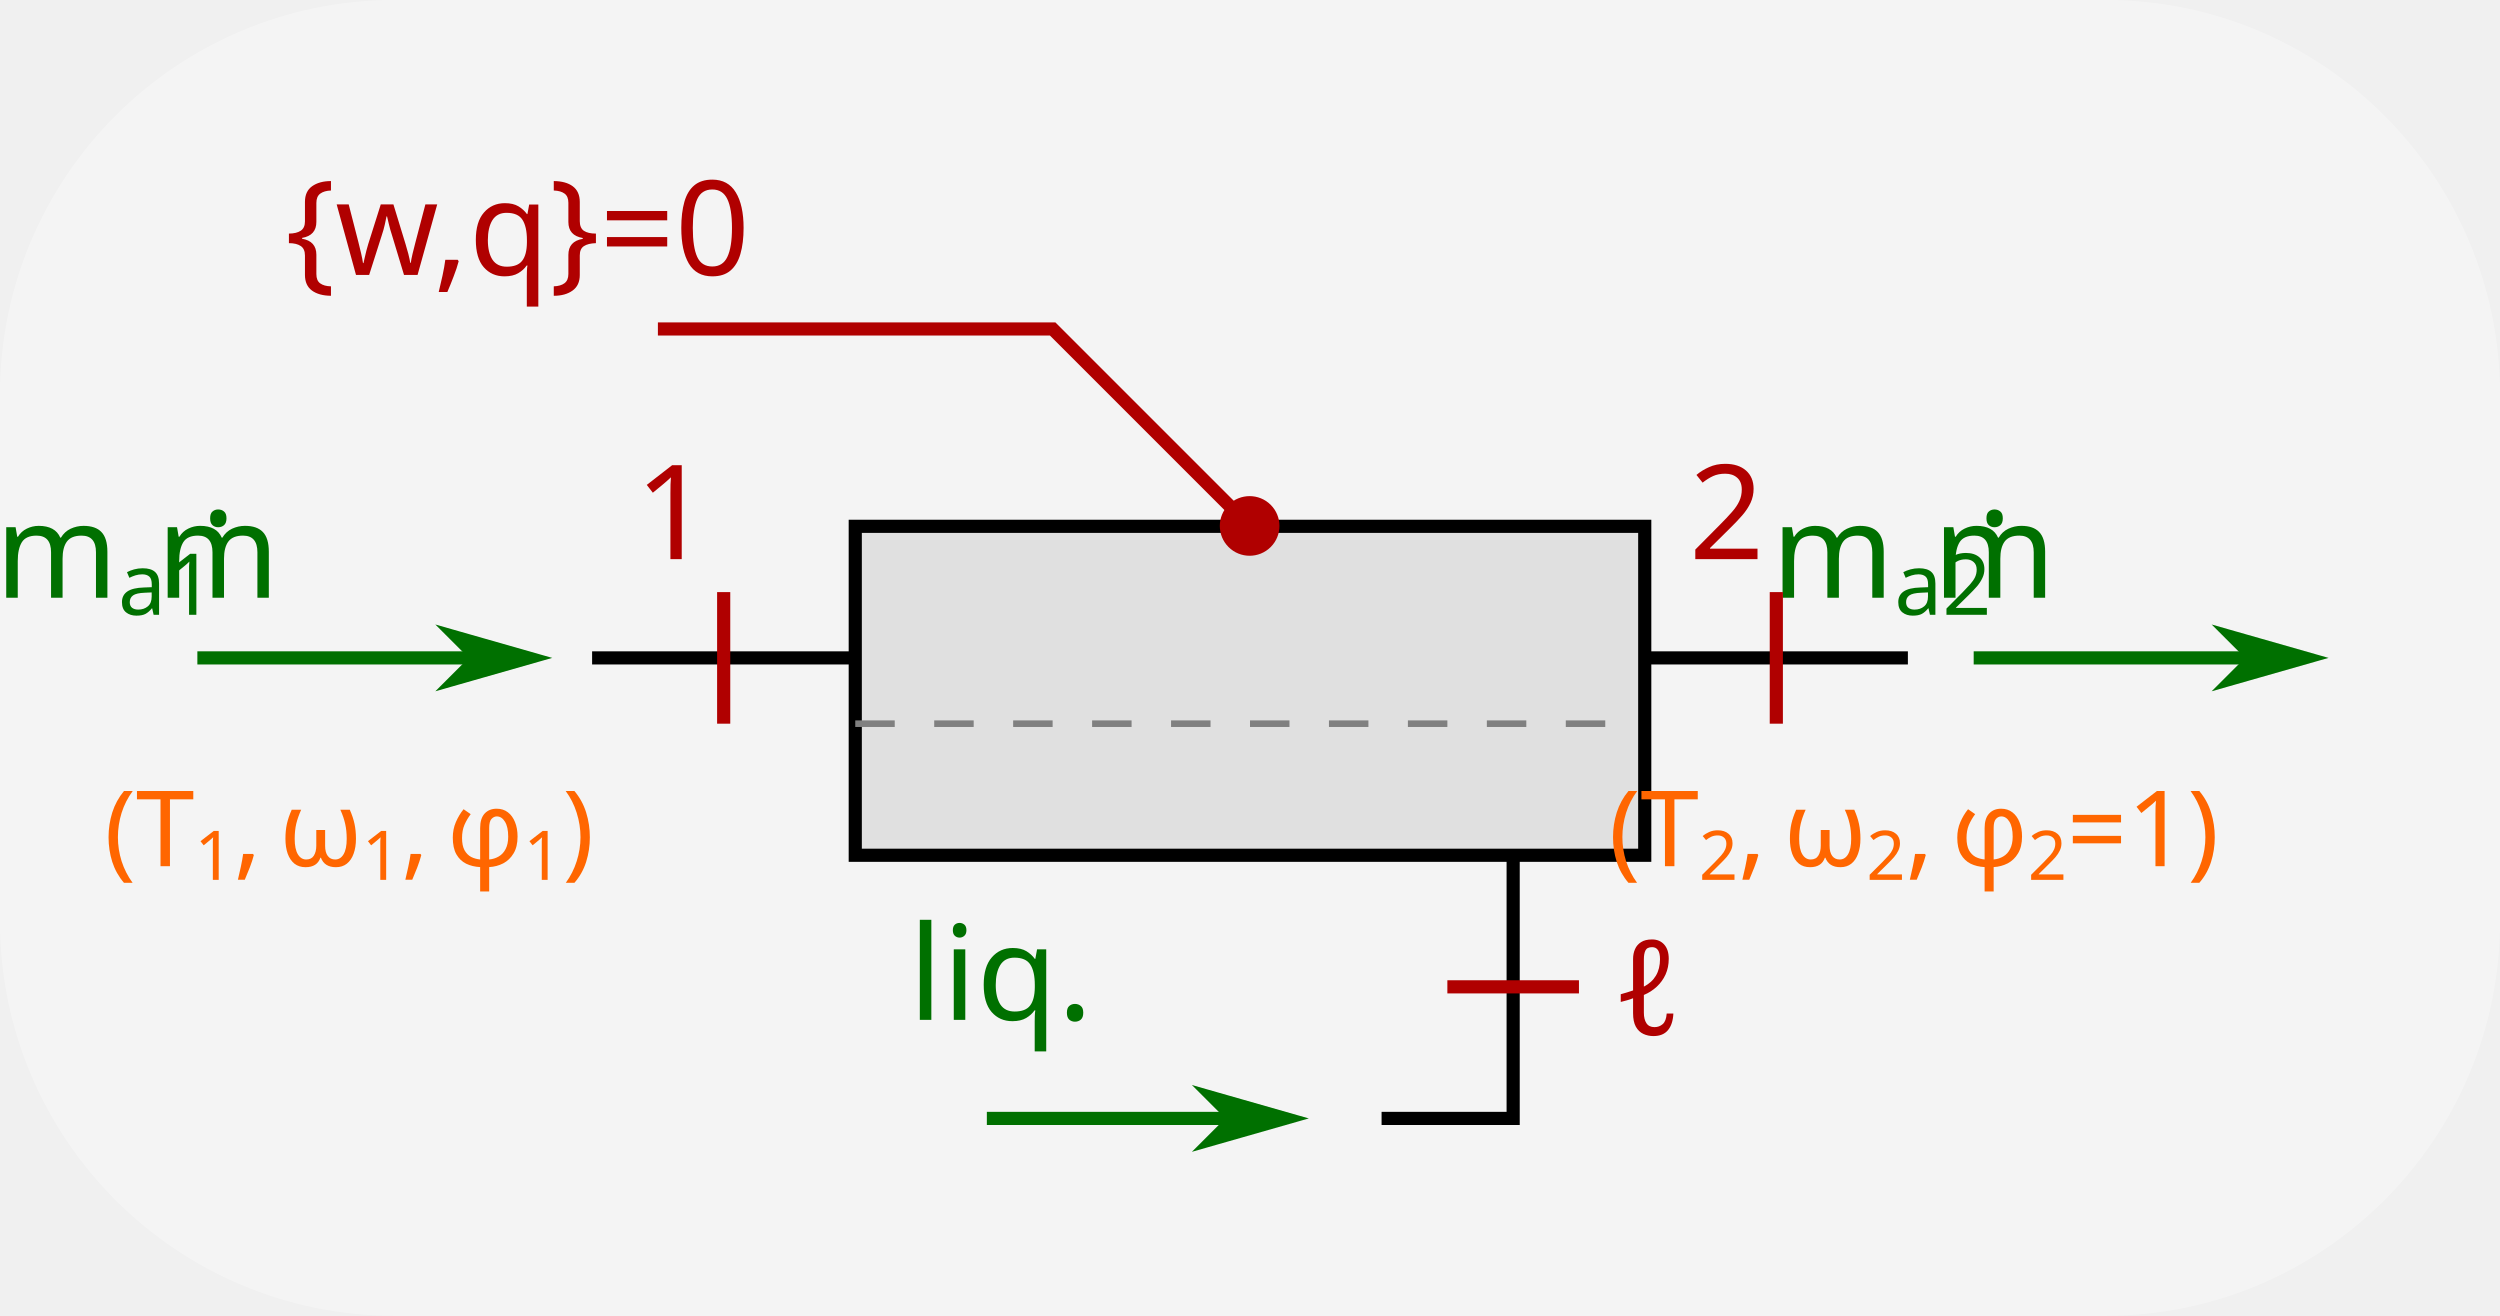
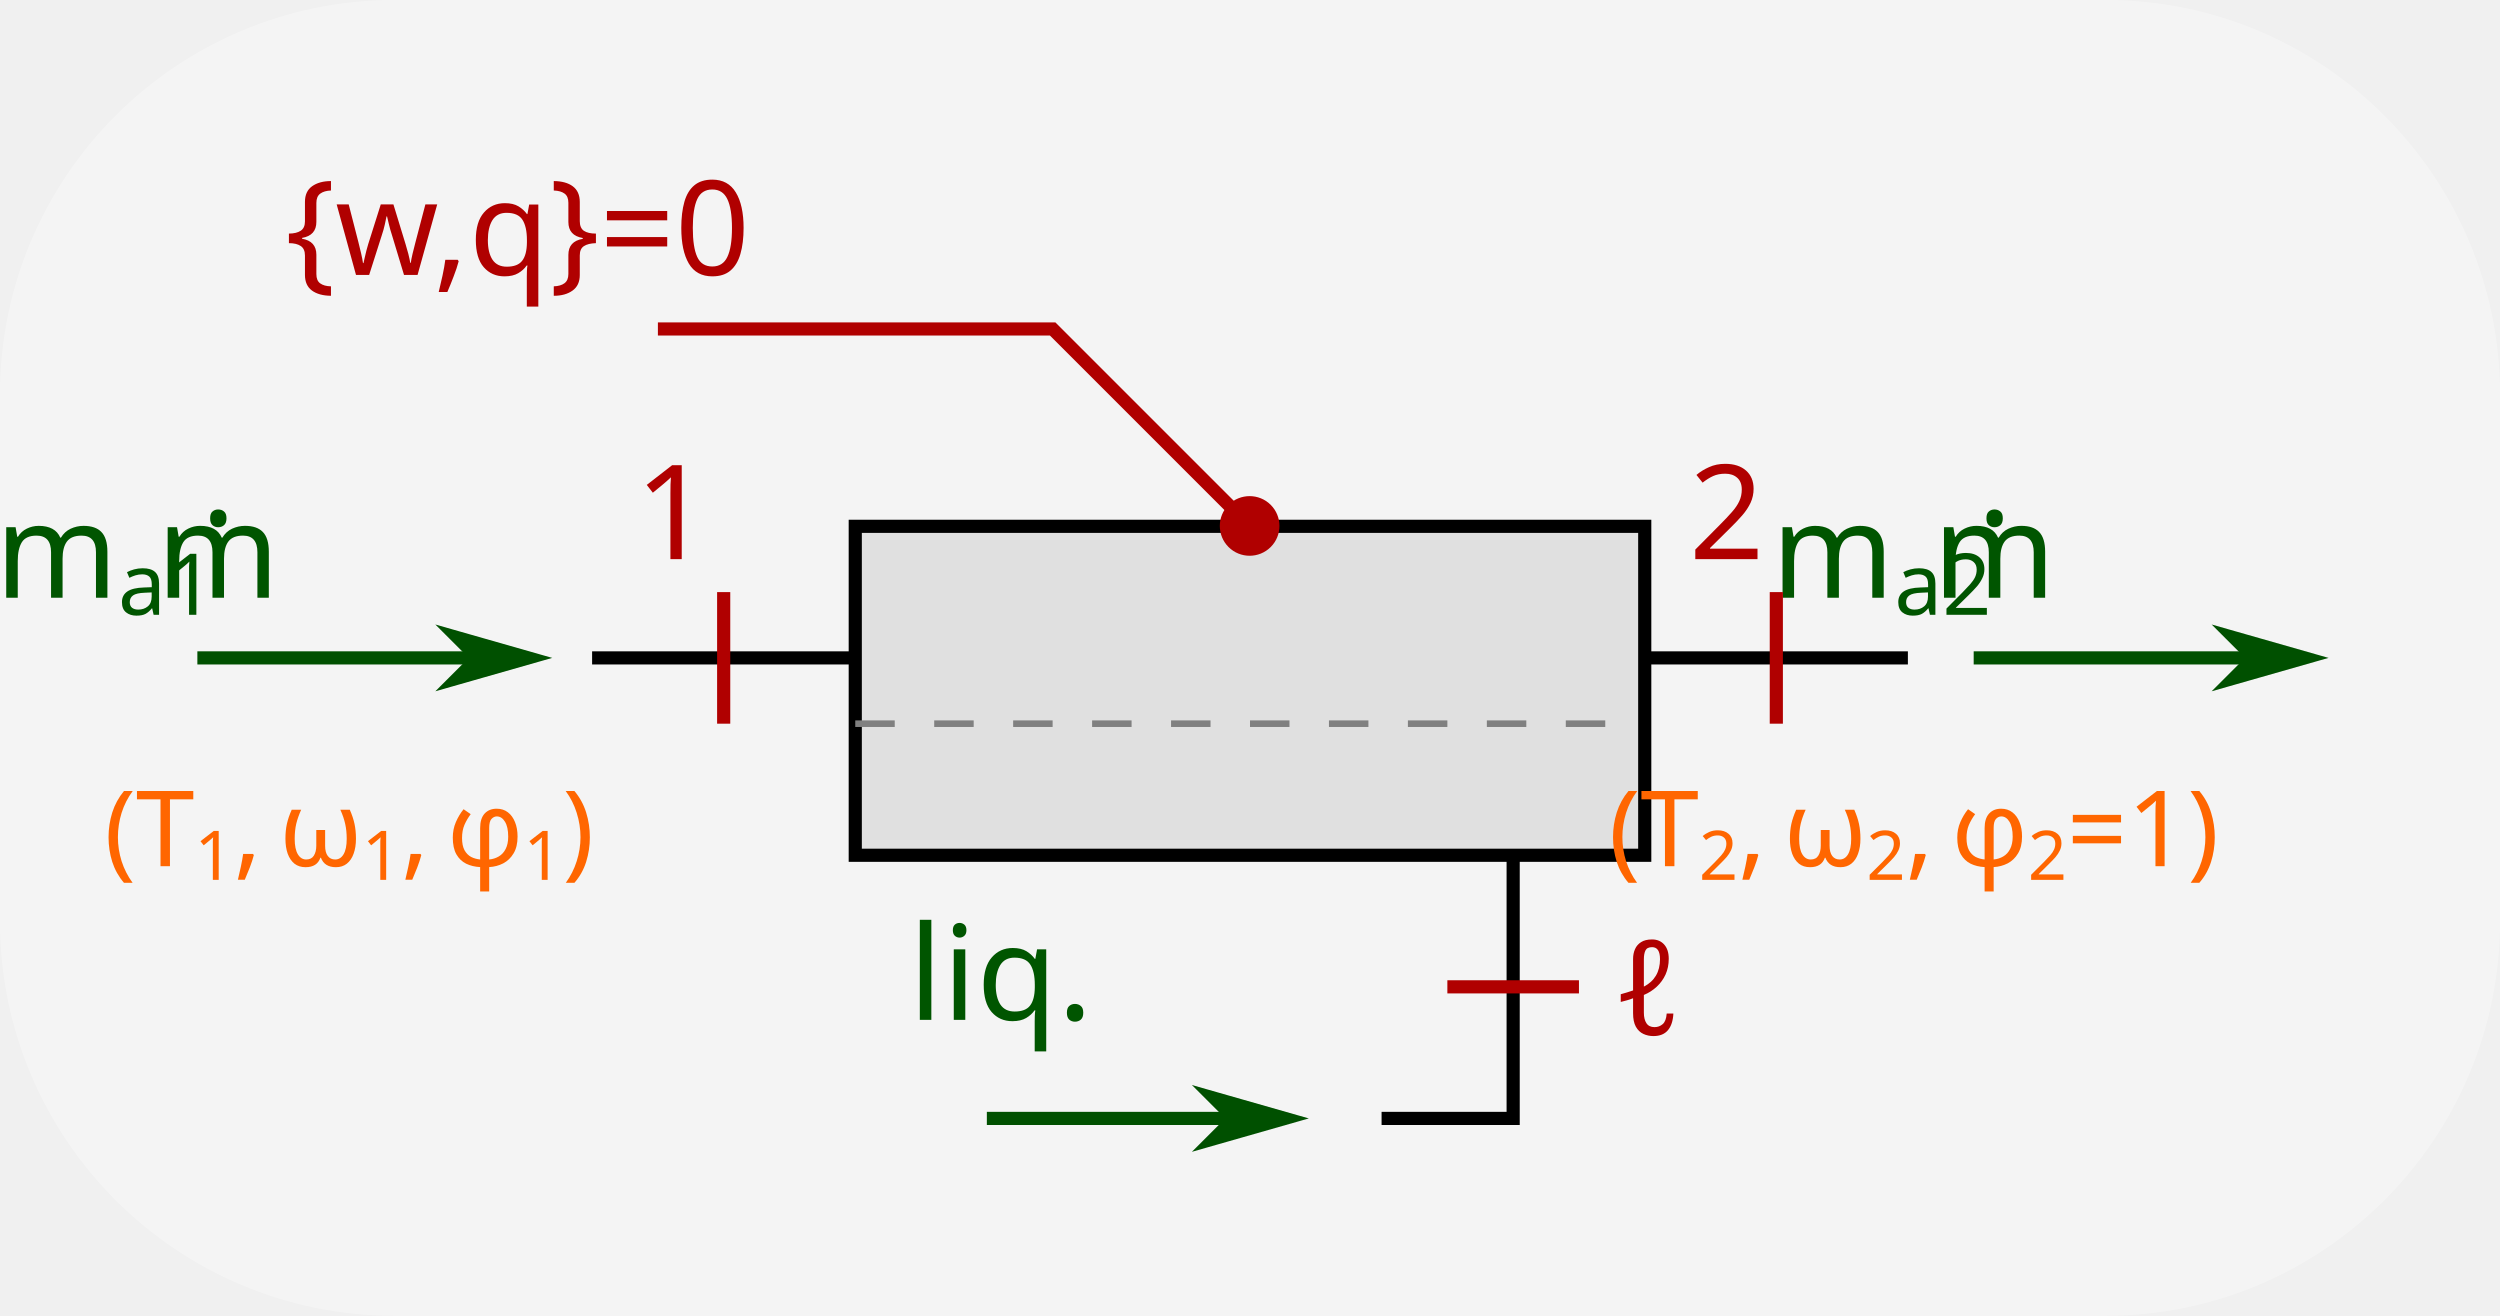
<svg xmlns="http://www.w3.org/2000/svg" width="380" height="200" viewBox="0 0 380 200" version="1.1" id="svg1097">
  <defs id="defs1091">
+     <marker style="overflow:visible;" id="marker1611" refX="0.0" refY="0.0" orient="auto">
+       <path transform="scale(0.4) rotate(180) translate(10,0)" style="fill-rule:evenodd;stroke:#005000;stroke-width:1pt;stroke-opacity:1;fill:#005000;fill-opacity:1" d="M 0.0,0.0 L 5.0,-5.0 L -12.5,0.0 L 5.0,5.0 L 0.0,0.0 z " id="path1609" />
+     </marker>
+     <marker style="overflow:visible;" id="marker1523" refX="0.0" refY="0.0" orient="auto">
+       <path transform="scale(0.4) rotate(180) translate(10,0)" style="fill-rule:evenodd;stroke:#005000;stroke-width:1pt;stroke-opacity:1;fill:#007000;fill-opacity:1" d="M 0.0,0.0 L 5.0,-5.0 L -12.5,0.0 L 5.0,5.0 L 0.0,0.0 z " id="path1521" />
+     </marker>
+     <marker style="overflow:visible;" id="marker1417" refX="0.0" refY="0.0" orient="auto">
+       <path transform="scale(0.4) rotate(180) translate(10,0)" style="fill-rule:evenodd;stroke:#005000;stroke-width:1pt;stroke-opacity:1;fill:#007000;fill-opacity:1" d="M 0.0,0.0 L 5.0,-5.0 L -12.5,0.0 L 5.0,5.0 L 0.0,0.0 z " id="path1163" />
+     </marker>
    <marker style="overflow:visible" id="DotM" refX="0" refY="0" orient="auto">
      <path transform="matrix(0.4,0,0,0.4,2.96,0.4)" style="fill:#b00000;fill-opacity:1;fill-rule:evenodd;stroke:#b00000;stroke-width:1pt;stroke-opacity:1" d="m -2.5,-1 c 0,2.76 -2.24,5 -5,5 -2.76,0 -5,-2.24 -5,-5 0,-2.76 2.24,-5 5,-5 2.76,0 5,2.24 5,5 z" id="path9412" />
    </marker>
    <marker orient="auto" refY="0" refX="0" id="marker9070" style="overflow:visible">
-       <path id="path9068" d="M 0,0 5,-5 -12.5,0 5,5 Z" style="fill:#007000;fill-opacity:1;fill-rule:evenodd;stroke:#007000;stroke-width:1pt;stroke-opacity:1" transform="matrix(-0.4,0,0,-0.4,-4,0)" />
+       <path id="path9068" d="M 0,0 5,-5 -12.5,0 5,5 Z" style="fill:#007000;fill-opacity:1;fill-rule:evenodd;stroke:#005000;stroke-width:1pt;stroke-opacity:1" transform="matrix(-0.4,0,0,-0.4,-4,0)" />
    </marker>
    <marker orient="auto" refY="0" refX="0" id="Arrow1Mend" style="overflow:visible">
-       <path id="path16774" d="M 0,0 5,-5 -12.5,0 5,5 Z" style="fill:#007000;fill-opacity:1;fill-rule:evenodd;stroke:#007000;stroke-width:1pt;stroke-opacity:1" transform="matrix(-0.4,0,0,-0.4,-4,0)" />
+       <path id="path16774" d="M 0,0 5,-5 -12.5,0 5,5 Z" style="fill:#005000;fill-opacity:1;fill-rule:evenodd;stroke:#005000;stroke-width:1pt;stroke-opacity:1" transform="matrix(-0.4,0,0,-0.4,-4,0)" />
    </marker>
    <marker orient="auto" refY="0" refX="0" id="Arrow1Mend-0-1-49" style="overflow:visible">
      <path id="path16774-8-7-2" d="M 0,0 5,-5 -12.5,0 5,5 Z" style="fill:#007000;fill-opacity:1;fill-rule:evenodd;stroke:#007000;stroke-width:1pt;stroke-opacity:1" transform="matrix(-0.4,0,0,-0.4,-4,0)" />
    </marker>
    <marker orient="auto" refY="0" refX="0" id="Arrow1Mend-0-1-49-9" style="overflow:visible">
      <path id="path16774-8-7-2-1" d="M 0,0 5,-5 -12.5,0 5,5 Z" style="fill:#007000;fill-opacity:1;fill-rule:evenodd;stroke:#007000;stroke-width:1pt;stroke-opacity:1" transform="matrix(-0.4,0,0,-0.4,-4,0)" />
    </marker>
    <marker orient="auto" refY="0" refX="0" id="Arrow1Mend-0-1-4-4" style="overflow:visible">
      <path id="path16774-8-7-4-8" d="M 0,0 5,-5 -12.5,0 5,5 Z" style="fill:#007000;fill-opacity:1;fill-rule:evenodd;stroke:#007000;stroke-width:1pt;stroke-opacity:1" transform="matrix(-0.4,0,0,-0.4,-4,0)" />
    </marker>
    <marker orient="auto" refY="0" refX="0" id="Arrow1Mend-0-1-4-4-6" style="overflow:visible">
      <path id="path16774-8-7-4-8-5" d="M 0,0 5,-5 -12.5,0 5,5 Z" style="fill:#007000;fill-opacity:1;fill-rule:evenodd;stroke:#007000;stroke-width:1pt;stroke-opacity:1" transform="matrix(-0.4,0,0,-0.4,-4,0)" />
    </marker>
    <marker orient="auto" refY="0" refX="0" id="Arrow1Mend-0-1-4-4-6-3" style="overflow:visible">
      <path id="path16774-8-7-4-8-5-9" d="M 0,0 5,-5 -12.5,0 5,5 Z" style="fill:#007000;fill-opacity:1;fill-rule:evenodd;stroke:#007000;stroke-width:1pt;stroke-opacity:1" transform="matrix(-0.4,0,0,-0.4,-4,0)" />
    </marker>
    <marker orient="auto" refY="0" refX="0" id="Arrow1Mend-0-1-49-9-3" style="overflow:visible">
-       <path id="path16774-8-7-2-1-0" d="M 0,0 5,-5 -12.5,0 5,5 Z" style="fill:#007000;fill-opacity:1;fill-rule:evenodd;stroke:#007000;stroke-width:1pt;stroke-opacity:1" transform="matrix(-0.4,0,0,-0.4,-4,0)" />
+       <path id="path16774-8-7-2-1-0" d="M 0,0 5,-5 -12.5,0 5,5 Z" style="fill:#005000;fill-opacity:1;fill-rule:evenodd;stroke:#005000;stroke-width:1pt;stroke-opacity:1" transform="matrix(-0.4,0,0,-0.4,-4,0)" />
    </marker>
    <marker orient="auto" refY="0" refX="0" id="Arrow1Mend-0-1-49-9-3-1" style="overflow:visible">
      <path id="path16774-8-7-2-1-0-7" d="M 0,0 5,-5 -12.5,0 5,5 Z" style="fill:#007000;fill-opacity:1;fill-rule:evenodd;stroke:#007000;stroke-width:1pt;stroke-opacity:1" transform="matrix(-0.4,0,0,-0.4,-4,0)" />
    </marker>
    <marker orient="auto" refY="0" refX="0" id="Arrow1Mend4" style="overflow:visible">
      <path id="path6032" d="M 0,0 5,-5 -12.5,0 5,5 Z" style="fill:#b00000;fill-rule:evenodd;stroke:#b00000;stroke-width:1pt" transform="matrix(-0.4,0,0,-0.4,-4,0)" />
    </marker>
  </defs>
  <g id="layer2" style="display:none">
    <path style="display:inline;opacity:1;vector-effect:none;fill:none;fill-opacity:1;stroke:#00b7b8;stroke-width:0.5;stroke-linecap:butt;stroke-linejoin:miter;stroke-miterlimit:4;stroke-dasharray:none;stroke-dashoffset:0;stroke-opacity:1" d="m 125,-590.917 h 30 v -10 h -30 z" id="path2842-7-9-15-6-8-24-6-87" transform="translate(79.99996,745.9167)" />
    <path style="display:inline;opacity:1;vector-effect:none;fill:none;fill-opacity:1;stroke:#00b7b8;stroke-width:0.5;stroke-linecap:butt;stroke-linejoin:miter;stroke-miterlimit:4;stroke-dasharray:none;stroke-dashoffset:0;stroke-opacity:1" d="m 260,-720.917 v -10 h -40 v 10 z" id="path2842-7-9-15-6-8-24-6-7-826-9-0-7-4" transform="translate(-200,825.9167)" />
    <path style="display:inline;opacity:1;vector-effect:none;fill:none;fill-opacity:1;stroke:#00b7b8;stroke-width:0.535;stroke-linecap:butt;stroke-linejoin:miter;stroke-miterlimit:4;stroke-dasharray:none;stroke-dashoffset:0;stroke-opacity:1" d="m 380,-665.917 v -20 h -40 v 20 z" id="path8739" transform="matrix(0.875,0,0,1,-157.5,845.9167)" />
    <path style="display:inline;opacity:1;vector-effect:none;fill:none;fill-opacity:1;stroke:#00b7b8;stroke-width:0.5;stroke-linecap:butt;stroke-linejoin:miter;stroke-miterlimit:4;stroke-dasharray:none;stroke-dashoffset:0;stroke-opacity:1" d="m 260,-720.917 v -10 h -40 v 10 z" id="path9050" transform="translate(69.99996,825.9167)" />
    <path style="display:inline;opacity:1;vector-effect:none;fill:none;fill-opacity:1;stroke:#00b7b8;stroke-width:0.5;stroke-linecap:butt;stroke-linejoin:miter;stroke-miterlimit:4;stroke-dasharray:none;stroke-dashoffset:0;stroke-opacity:1" d="m 155,-870.917 v 30 h 10 v -30 z" id="path2842-7-9-15-88" transform="translate(99.99996,955.9167)" />
    <path style="display:inline;opacity:1;vector-effect:none;fill:none;fill-opacity:1;stroke:#00b7b8;stroke-width:0.5;stroke-linecap:butt;stroke-linejoin:miter;stroke-miterlimit:4;stroke-dasharray:none;stroke-dashoffset:0;stroke-opacity:1" d="m 155,-870.917 v 30 h 10 v -30 z" id="path9194" transform="translate(-60.00004,955.9167)" />
  </g>
  <g id="layer1" transform="translate(0,-238.25)">
    <rect style="font-variation-settings:normal;opacity:1;vector-effect:none;fill:#ffffff;fill-opacity:0.3;stroke:none;stroke-width:1.46;stroke-linecap:butt;stroke-linejoin:miter;stroke-miterlimit:4;stroke-dasharray:none;stroke-dashoffset:0;stroke-opacity:1;marker:none;stop-color:#000000;stop-opacity:1" id="rect9893" width="360" height="200" x="0" y="0" transform="matrix(1.055556,0,0,1,0,238.25)" ry="60" rx="56.842" />
  </g>
  <g id="layer3">
    <rect style="font-variation-settings:normal;opacity:1;vector-effect:none;fill:#e0e0e0;fill-opacity:1;stroke:#000000;stroke-width:2;stroke-linecap:butt;stroke-linejoin:miter;stroke-miterlimit:4;stroke-dasharray:none;stroke-dashoffset:0;stroke-opacity:1;marker:none;stop-color:#000000;stop-opacity:1" id="rect9162" width="120" height="50" x="120" y="140" transform="translate(10,-60.00002)" />
    <path style="display:inline;opacity:1;vector-effect:none;fill:none;fill-opacity:1;stroke:#000000;stroke-width:2;stroke-linecap:butt;stroke-linejoin:miter;stroke-miterlimit:4;stroke-dasharray:none;stroke-dashoffset:0;stroke-opacity:1" d="m 60,-735.917 v 40" id="path16336" transform="rotate(-90,492.9583,-332.9584)" />
    <path style="display:inline;opacity:1;vector-effect:none;fill:none;fill-opacity:1;stroke:#000000;stroke-width:2;stroke-linecap:butt;stroke-linejoin:miter;stroke-miterlimit:4;stroke-dasharray:none;stroke-dashoffset:0;stroke-opacity:1" d="m 140,-735.917 v 40" id="path16338" transform="rotate(-90,612.9583,-372.9583)" />
    <path style="display:inline;opacity:1;vector-effect:none;fill:none;fill-opacity:1;stroke:#000000;stroke-width:2;stroke-linecap:butt;stroke-linejoin:miter;stroke-miterlimit:4;stroke-dasharray:none;stroke-dashoffset:0;stroke-opacity:1" d="m 140,-615.917 v 40 h -20" id="path16340" transform="translate(90,745.9167)" />
    <path style="display:inline;opacity:1;vector-effect:none;fill:none;fill-opacity:1;stroke:#808080;stroke-width:1;stroke-linecap:butt;stroke-linejoin:miter;stroke-miterlimit:4;stroke-dasharray:6, 6;stroke-dashoffset:0;stroke-opacity:1" d="M 40,-665.917 H 160" id="path16342" transform="translate(90,775.9167)" />
-     <path style="color:#000000;display:inline;overflow:visible;visibility:visible;fill:#007000;fill-opacity:1;fill-rule:nonzero;stroke:#007000;stroke-width:2;stroke-linecap:butt;stroke-linejoin:miter;stroke-miterlimit:4;stroke-dasharray:none;stroke-dashoffset:0;stroke-opacity:1;marker:none;marker-end:url(#Arrow1Mend);enable-background:accumulate" d="M 110,-575.917 H 65" id="path15591-3" transform="matrix(-1,0,0,1,260,745.9167)" />
-     <text id="text15597-8" y="-590.9" x="106.909" style="font-style:normal;font-variant:normal;font-weight:normal;font-stretch:normal;font-size:12px;line-height:0%;font-family:'SBL Greek';-inkscape-font-specification:'SBL Greek';text-align:end;letter-spacing:0px;word-spacing:0px;text-anchor:end;display:inline;fill:#007000;fill-opacity:1;stroke:none;stroke-width:1" xml:space="preserve" transform="matrix(1.000004,0,0,1.000004,74.78262,745.9218)">
-       <tspan style="font-size:20px;line-height:1.25;fill:#007000;fill-opacity:1;stroke-width:1" y="-590.9" x="106.909" id="tspan15595-5">liq.</tspan>
+     <path style="color:#000000;display:inline;overflow:visible;visibility:visible;fill:#005000;fill-opacity:1;fill-rule:nonzero;stroke:#005000;stroke-width:2;stroke-linecap:butt;stroke-linejoin:miter;stroke-miterlimit:4;stroke-dasharray:none;stroke-dashoffset:0;stroke-opacity:1;marker:none;marker-end:url(#Arrow1Mend);enable-background:accumulate" d="M 110,-575.917 H 65" id="path15591-3" transform="matrix(-1,0,0,1,260,745.9167)" />
+     <text id="text15597-8" y="-590.9" x="106.909" style="font-style:normal;font-variant:normal;font-weight:normal;font-stretch:normal;font-size:12px;line-height:0%;font-family:'SBL Greek';-inkscape-font-specification:'SBL Greek';text-align:end;letter-spacing:0px;word-spacing:0px;text-anchor:end;display:inline;fill:#005500;fill-opacity:1;stroke:none;stroke-width:1;" xml:space="preserve" transform="matrix(1.000004,0,0,1.000004,74.78262,745.9218)">
+       <tspan style="font-size:20px;line-height:1.25;fill:#005500;fill-opacity:1;stroke-width:1;" y="-590.9" x="106.909" id="tspan15595-5">liq.</tspan>
    </text>
    <path id="path7109-2-6-6-096-31-0-4-9-76" d="M 150,-595.917 H 130" style="color:#000000;display:inline;overflow:visible;visibility:visible;fill:#e0e0e0;fill-opacity:1;fill-rule:nonzero;stroke:#b00000;stroke-width:2;stroke-linecap:butt;stroke-linejoin:miter;stroke-miterlimit:4;stroke-dasharray:none;stroke-dashoffset:0;stroke-opacity:1;marker:none;enable-background:accumulate" transform="translate(90,745.9167)" />
    <text id="text7113-6-1-1-38-8-4-6-9-89" y="-591.429" x="155.132" style="font-style:normal;font-variant:normal;font-weight:normal;font-stretch:normal;line-height:0%;font-family:'SBL Greek';-inkscape-font-specification:'SBL Greek';text-align:end;letter-spacing:0px;word-spacing:0px;text-anchor:end;display:inline;fill:#b00000;fill-opacity:1;stroke:none" xml:space="preserve" transform="translate(90.1416,748.7097)">
      <tspan style="font-size:20px;line-height:1.25;text-align:start;text-anchor:start" y="-591.429" x="155.132" id="tspan9196">ℓ</tspan>
    </text>
-     <path style="color:#000000;display:inline;overflow:visible;visibility:visible;fill:#007000;fill-opacity:1;fill-rule:nonzero;stroke:#007000;stroke-width:2;stroke-linecap:butt;stroke-linejoin:miter;stroke-miterlimit:4;stroke-dasharray:none;stroke-dashoffset:0;stroke-opacity:1;marker:none;marker-end:url(#Arrow1Mend-0-1-49-9-3);enable-background:accumulate" d="m 220,-725.917 h 50" id="path15591-3-7-6-0-7-4" transform="translate(-190,825.9167)" />
-     <g id="g8986" transform="translate(4.934277,-298.25)">
-       <text id="text15597-8-6-3-8-1-4" y="-705.324" x="239.12" style="font-style:normal;font-variant:normal;font-weight:normal;font-stretch:normal;font-size:12px;line-height:0%;font-family:'SBL Greek';-inkscape-font-specification:'SBL Greek';text-align:end;letter-spacing:0px;word-spacing:0px;text-anchor:end;display:inline;fill:#007000;fill-opacity:1;stroke:none;stroke-width:1" xml:space="preserve" transform="matrix(1.000004,0,0,1.000004,-193.7761,1094.43)">
-         <tspan style="font-size:20px;line-height:1.25;text-align:center;text-anchor:middle;fill:#007000;fill-opacity:1;stroke-width:1" y="-705.324" x="239.12" id="tspan15595-5-3-3-9-5-7">m<tspan style="font-size:65%;baseline-shift:sub" id="tspan8973">a1</tspan>
+     <path style="color:#000000;display:inline;overflow:visible;visibility:visible;fill:#005000;fill-opacity:1;fill-rule:nonzero;stroke:#005000;stroke-width:2;stroke-linecap:butt;stroke-linejoin:miter;stroke-miterlimit:4;stroke-dasharray:none;stroke-dashoffset:0;stroke-opacity:1;marker:none;marker-end:url(#Arrow1Mend-0-1-49-9-3);enable-background:accumulate" d="m 220,-725.917 h 50" id="path15591-3-7-6-0-7-4" transform="translate(-190,825.9167)" />
+     <g id="g8986" transform="translate(4.934277,-298.25)" style="fill:#005500">
+       <text id="text15597-8-6-3-8-1-4" y="-705.324" x="239.12" style="font-style:normal;font-variant:normal;font-weight:normal;font-stretch:normal;font-size:12px;line-height:0%;font-family:'SBL Greek';-inkscape-font-specification:'SBL Greek';text-align:end;letter-spacing:0px;word-spacing:0px;text-anchor:end;display:inline;fill:#005500;fill-opacity:1;stroke:none;stroke-width:1" xml:space="preserve" transform="matrix(1.000004,0,0,1.000004,-193.7761,1094.43)">
+         <tspan style="font-size:20px;line-height:1.25;text-align:center;text-anchor:middle;fill:#005500;fill-opacity:1;stroke-width:1" y="-705.324" x="239.12" id="tspan15595-5-3-3-9-5-7">m<tspan style="font-size:65%;baseline-shift:sub;fill:#005500" id="tspan8973">a1</tspan>
        </tspan>
      </text>
-       <text id="text15597-8-6-3-8-1-4-6" y="-735.061" x="239.12" style="font-style:normal;font-variant:normal;font-weight:normal;font-stretch:normal;font-size:12px;line-height:0%;font-family:'SBL Greek';-inkscape-font-specification:'SBL Greek';text-align:end;letter-spacing:0px;word-spacing:0px;text-anchor:end;display:inline;fill:#007000;fill-opacity:1;stroke:none;stroke-width:1" xml:space="preserve" transform="matrix(1.000004,0,0,1.000004,-200,1124.167)">
-         <tspan style="font-size:20px;line-height:1.25;text-align:center;text-anchor:middle;fill:#007000;fill-opacity:1;stroke-width:1" y="-735.061" x="239.12" id="tspan15595-5-3-3-9-5-7-2">m</tspan>
+       <text id="text15597-8-6-3-8-1-4-6" y="-735.061" x="239.12" style="font-style:normal;font-variant:normal;font-weight:normal;font-stretch:normal;font-size:12px;line-height:0%;font-family:'SBL Greek';-inkscape-font-specification:'SBL Greek';text-align:end;letter-spacing:0px;word-spacing:0px;text-anchor:end;display:inline;fill:#005500;fill-opacity:1;stroke:none;stroke-width:1" xml:space="preserve" transform="matrix(1.000004,0,0,1.000004,-200,1124.167)">
+         <tspan style="font-size:20px;line-height:1.25;text-align:center;text-anchor:middle;fill:#005500;fill-opacity:1;stroke-width:1" y="-735.061" x="239.12" id="tspan15595-5-3-3-9-5-7-2">m</tspan>
      </text>
-       <text id="text8965" y="-735.061" x="239.12" style="font-style:normal;font-variant:normal;font-weight:normal;font-stretch:normal;font-size:12px;line-height:0%;font-family:'SBL Greek';-inkscape-font-specification:'SBL Greek';text-align:end;letter-spacing:0px;word-spacing:0px;text-anchor:end;display:inline;fill:#007000;fill-opacity:1;stroke:none;stroke-width:1" xml:space="preserve" transform="matrix(1.000004,0,0,1.000004,-199.9512,1113.175)">
-         <tspan style="font-size:20px;line-height:1.25;text-align:center;text-anchor:middle;fill:#007000;fill-opacity:1;stroke-width:1" y="-735.061" x="239.12" id="tspan8963">.</tspan>
+       <text id="text8965" y="-735.061" x="239.12" style="font-style:normal;font-variant:normal;font-weight:normal;font-stretch:normal;font-size:12px;line-height:0%;font-family:'SBL Greek';-inkscape-font-specification:'SBL Greek';text-align:end;letter-spacing:0px;word-spacing:0px;text-anchor:end;display:inline;fill:#005500;fill-opacity:1;stroke:none;stroke-width:1" xml:space="preserve" transform="matrix(1.000004,0,0,1.000004,-199.9512,1113.175)">
+         <tspan style="font-size:20px;line-height:1.25;text-align:center;text-anchor:middle;fill:#005500;fill-opacity:1;stroke-width:1" y="-735.061" x="239.12" id="tspan8963">.</tspan>
      </text>
    </g>
-     <path style="color:#000000;display:inline;overflow:visible;visibility:visible;fill:#007000;fill-opacity:1;fill-rule:nonzero;stroke:#007000;stroke-width:2;stroke-linecap:butt;stroke-linejoin:miter;stroke-miterlimit:4;stroke-dasharray:none;stroke-dashoffset:0;stroke-opacity:1;marker:none;marker-end:url(#marker9070);enable-background:accumulate" d="m 220,-725.917 h 50" id="path9048" transform="translate(80,825.9167)" />
-     <g id="g9066" transform="translate(274.9343,-298.25)">
-       <text id="text9056" y="-705.324" x="239.12" style="font-style:normal;font-variant:normal;font-weight:normal;font-stretch:normal;font-size:12px;line-height:0%;font-family:'SBL Greek';-inkscape-font-specification:'SBL Greek';text-align:end;letter-spacing:0px;word-spacing:0px;text-anchor:end;display:inline;fill:#007000;fill-opacity:1;stroke:none;stroke-width:1" xml:space="preserve" transform="matrix(1.000004,0,0,1.000004,-193.7761,1094.43)">
-         <tspan style="font-size:20px;line-height:1.25;text-align:center;text-anchor:middle;fill:#007000;fill-opacity:1;stroke-width:1" y="-705.324" x="239.12" id="tspan9054">m<tspan style="font-size:65%;baseline-shift:sub" id="tspan9052">a2</tspan>
+     <path style="color:#000000;display:inline;overflow:visible;visibility:visible;fill:#005000;fill-opacity:1;fill-rule:nonzero;stroke:#005000;stroke-width:2;stroke-linecap:butt;stroke-linejoin:miter;stroke-miterlimit:4;stroke-dasharray:none;stroke-dashoffset:0;stroke-opacity:1;marker:none;enable-background:accumulate;marker-end:url(#marker1611)" d="m 220,-725.917 h 50" id="path9048" transform="translate(80,825.9167)" />
+     <g id="g9066" transform="translate(274.9343,-298.25)" style="fill:#005500">
+       <text id="text9056" y="-705.324" x="239.12" style="font-style:normal;font-variant:normal;font-weight:normal;font-stretch:normal;font-size:12px;line-height:0%;font-family:'SBL Greek';-inkscape-font-specification:'SBL Greek';text-align:end;letter-spacing:0px;word-spacing:0px;text-anchor:end;display:inline;fill:#005500;fill-opacity:1;stroke:none;stroke-width:1" xml:space="preserve" transform="matrix(1.000004,0,0,1.000004,-193.7761,1094.43)">
+         <tspan style="font-size:20px;line-height:1.25;text-align:center;text-anchor:middle;fill:#005500;fill-opacity:1;stroke-width:1" y="-705.324" x="239.12" id="tspan9054">m<tspan style="font-size:65%;baseline-shift:sub;fill:#005500" id="tspan9052">a2</tspan>
        </tspan>
      </text>
-       <text id="text9060" y="-735.061" x="239.12" style="font-style:normal;font-variant:normal;font-weight:normal;font-stretch:normal;font-size:12px;line-height:0%;font-family:'SBL Greek';-inkscape-font-specification:'SBL Greek';text-align:end;letter-spacing:0px;word-spacing:0px;text-anchor:end;display:inline;fill:#007000;fill-opacity:1;stroke:none;stroke-width:1" xml:space="preserve" transform="matrix(1.000004,0,0,1.000004,-200,1124.167)">
-         <tspan style="font-size:20px;line-height:1.25;text-align:center;text-anchor:middle;fill:#007000;fill-opacity:1;stroke-width:1" y="-735.061" x="239.12" id="tspan9058">m</tspan>
+       <text id="text9060" y="-735.061" x="239.12" style="font-style:normal;font-variant:normal;font-weight:normal;font-stretch:normal;font-size:12px;line-height:0%;font-family:'SBL Greek';-inkscape-font-specification:'SBL Greek';text-align:end;letter-spacing:0px;word-spacing:0px;text-anchor:end;display:inline;fill:#005500;fill-opacity:1;stroke:none;stroke-width:1" xml:space="preserve" transform="matrix(1.000004,0,0,1.000004,-200,1124.167)">
+         <tspan style="font-size:20px;line-height:1.25;text-align:center;text-anchor:middle;fill:#005500;fill-opacity:1;stroke-width:1" y="-735.061" x="239.12" id="tspan9058">m</tspan>
      </text>
-       <text id="text9064" y="-735.061" x="239.12" style="font-style:normal;font-variant:normal;font-weight:normal;font-stretch:normal;font-size:12px;line-height:0%;font-family:'SBL Greek';-inkscape-font-specification:'SBL Greek';text-align:end;letter-spacing:0px;word-spacing:0px;text-anchor:end;display:inline;fill:#007000;fill-opacity:1;stroke:none;stroke-width:1" xml:space="preserve" transform="matrix(1.000004,0,0,1.000004,-199.9512,1113.175)">
-         <tspan style="font-size:20px;line-height:1.25;text-align:center;text-anchor:middle;fill:#007000;fill-opacity:1;stroke-width:1" y="-735.061" x="239.12" id="tspan9062">.</tspan>
+       <text id="text9064" y="-735.061" x="239.12" style="font-style:normal;font-variant:normal;font-weight:normal;font-stretch:normal;font-size:12px;line-height:0%;font-family:'SBL Greek';-inkscape-font-specification:'SBL Greek';text-align:end;letter-spacing:0px;word-spacing:0px;text-anchor:end;display:inline;fill:#005500;fill-opacity:1;stroke:none;stroke-width:1" xml:space="preserve" transform="matrix(1.000004,0,0,1.000004,-199.9512,1113.175)">
+         <tspan style="font-size:20px;line-height:1.25;text-align:center;text-anchor:middle;fill:#005500;fill-opacity:1;stroke-width:1" y="-735.061" x="239.12" id="tspan9062">.</tspan>
      </text>
    </g>
    <path id="path7109-2-6-6-096-9" d="m 160,-845.917 v -20" style="color:#000000;display:inline;overflow:visible;visibility:visible;fill:#e0e0e0;fill-opacity:1;fill-rule:nonzero;stroke:#b00000;stroke-width:2;stroke-linecap:butt;stroke-linejoin:miter;stroke-miterlimit:4;stroke-dasharray:none;stroke-dashoffset:0;stroke-opacity:1;marker:none;enable-background:accumulate" transform="translate(110,955.9167)" />
    <text id="text7113-6-1-1-38-75" y="-870.927" x="160.051" style="font-style:normal;font-variant:normal;font-weight:normal;font-stretch:normal;line-height:0%;font-family:'SBL Greek';-inkscape-font-specification:'SBL Greek';text-align:end;letter-spacing:0px;word-spacing:0px;text-anchor:end;display:inline;fill:#b00000;fill-opacity:1;stroke:none" xml:space="preserve" transform="translate(110.2026,955.9167)">
      <tspan style="font-size:20px;line-height:1.25;text-align:center;text-anchor:middle" y="-870.927" x="160.051" id="tspan7111-6-8-2-561-3">2</tspan>
    </text>
    <path id="path9188" d="m 160,-845.917 v -20" style="color:#000000;display:inline;overflow:visible;visibility:visible;fill:#e0e0e0;fill-opacity:1;fill-rule:nonzero;stroke:#b00000;stroke-width:2;stroke-linecap:butt;stroke-linejoin:miter;stroke-miterlimit:4;stroke-dasharray:none;stroke-dashoffset:0;stroke-opacity:1;marker:none;enable-background:accumulate" transform="translate(-50,955.9167)" />
    <text id="text9192" y="-870.927" x="160.051" style="font-style:normal;font-variant:normal;font-weight:normal;font-stretch:normal;line-height:0%;font-family:'SBL Greek';-inkscape-font-specification:'SBL Greek';text-align:end;letter-spacing:0px;word-spacing:0px;text-anchor:end;display:inline;fill:#b00000;fill-opacity:1;stroke:none" xml:space="preserve" transform="translate(-50.00244,955.9167)">
      <tspan style="font-size:20px;line-height:1.25;text-align:center;text-anchor:middle" y="-870.927" x="160.051" id="tspan9190">1</tspan>
    </text>
    <path style="color:#000000;display:inline;overflow:visible;visibility:visible;fill:none;fill-opacity:1;fill-rule:nonzero;stroke:#b00000;stroke-width:2;stroke-linecap:butt;stroke-linejoin:miter;stroke-miterlimit:4;stroke-dasharray:none;stroke-dashoffset:0;stroke-opacity:1;marker:none;marker-end:url(#DotM);enable-background:accumulate" d="m 680,-680.917 h 60 l 30,30" id="path15591" transform="translate(-580,730.9167)" />
    <text id="text15597" y="-701.682" x="740.295" style="font-style:normal;font-variant:normal;font-weight:normal;font-stretch:normal;font-size:12px;line-height:0%;font-family:'SBL Greek';-inkscape-font-specification:'SBL Greek';text-align:end;letter-spacing:0px;word-spacing:0px;text-anchor:end;display:inline;fill:#b00000;fill-opacity:1;stroke:none;stroke-width:1" xml:space="preserve" transform="matrix(0.9999991,0,0,1.000004,-574.2785,743.4894)">
      <tspan style="font-size:20px;line-height:1.25;stroke-width:1" y="-701.682" x="740.295" id="tspan15595">{w,q}=0<tspan id="tspan15593" style="font-size:13px;baseline-shift:sub;fill:#b00000;fill-opacity:1;stroke-width:1" />
      </tspan>
    </text>
    <text id="text9897" y="-590.9" x="106.909" style="font-style:normal;font-variant:normal;font-weight:normal;font-stretch:normal;font-size:16px;line-height:0%;font-family:'SBL Greek';-inkscape-font-specification:'SBL Greek';text-align:end;letter-spacing:0px;word-spacing:0px;text-anchor:end;display:inline;fill:#ff6600;fill-opacity:1;stroke:none;stroke-width:1" xml:space="preserve" transform="matrix(1.000004,0,0,1.000004,4.192086,722.5585)">
      <tspan style="font-size:16px;line-height:1.25;fill:#ff6600;fill-opacity:1;stroke-width:1" y="-590.9" x="106.909" id="tspan9895">(T<tspan style="font-size:65%;baseline-shift:sub" id="tspan9929">1</tspan>,<tspan style="font-size:65%;baseline-shift:sub" id="tspan9935"> </tspan>ω<tspan style="font-size:65%;baseline-shift:sub" id="tspan9931">1</tspan>,<tspan style="font-size:65%;baseline-shift:sub" id="tspan9937"> </tspan>φ<tspan style="font-size:65%;baseline-shift:sub" id="tspan9933">1</tspan>)</tspan>
    </text>
    <text id="text9951" y="-590.9" x="106.909" style="font-style:normal;font-variant:normal;font-weight:normal;font-stretch:normal;font-size:16px;line-height:0%;font-family:'SBL Greek';-inkscape-font-specification:'SBL Greek';text-align:end;letter-spacing:0px;word-spacing:0px;text-anchor:end;display:inline;fill:#ff6600;fill-opacity:1;stroke:none;stroke-width:1" xml:space="preserve" transform="matrix(1.000004,0,0,1.000004,251.1764,722.5585)">
      <tspan style="font-size:16px;line-height:1.25;fill:#ff6600;fill-opacity:1;stroke-width:1" y="-590.9" x="106.909" id="tspan9949">(T<tspan style="font-size:65%;baseline-shift:sub" id="tspan9953">2</tspan>,<tspan style="font-size:65%;baseline-shift:sub" id="tspan9941"> </tspan>ω<tspan style="font-size:65%;baseline-shift:sub" id="tspan9943">2</tspan>,<tspan style="font-size:65%;baseline-shift:sub" id="tspan9945"> </tspan>φ<tspan style="font-size:65%;baseline-shift:sub" id="tspan9955">2</tspan>=1)</tspan>
    </text>
  </g>
</svg>
